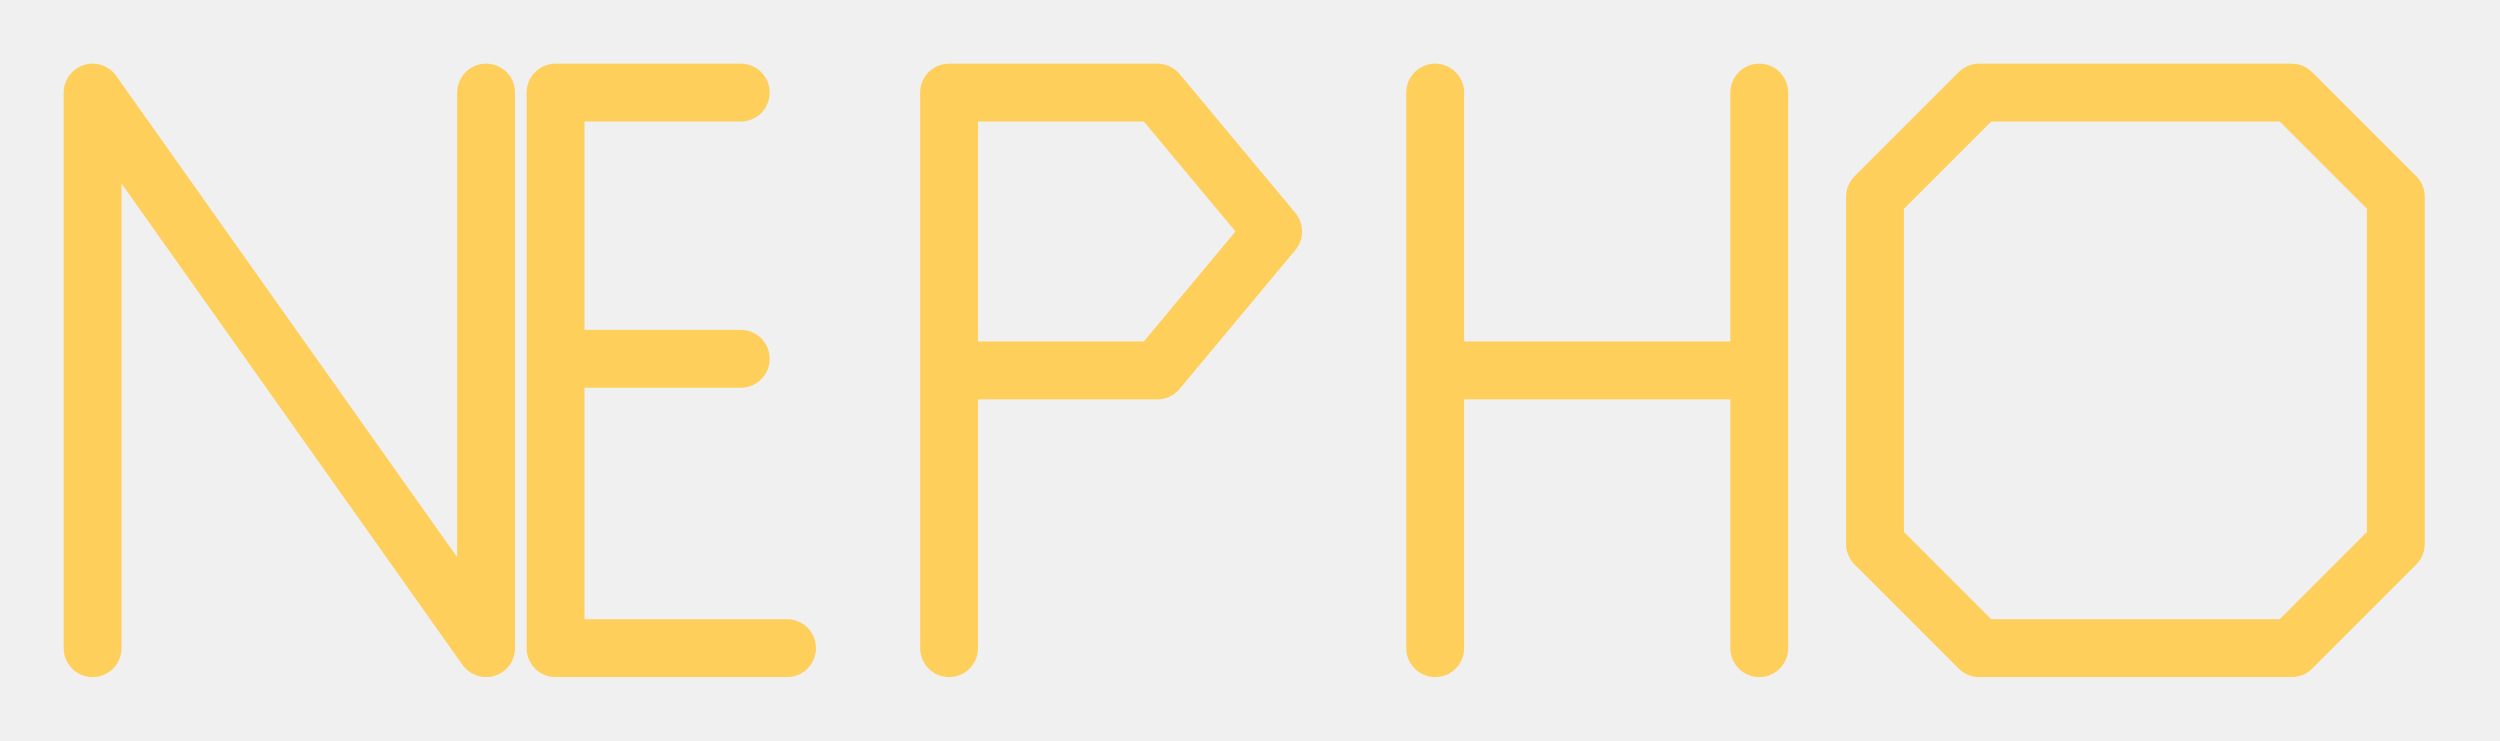
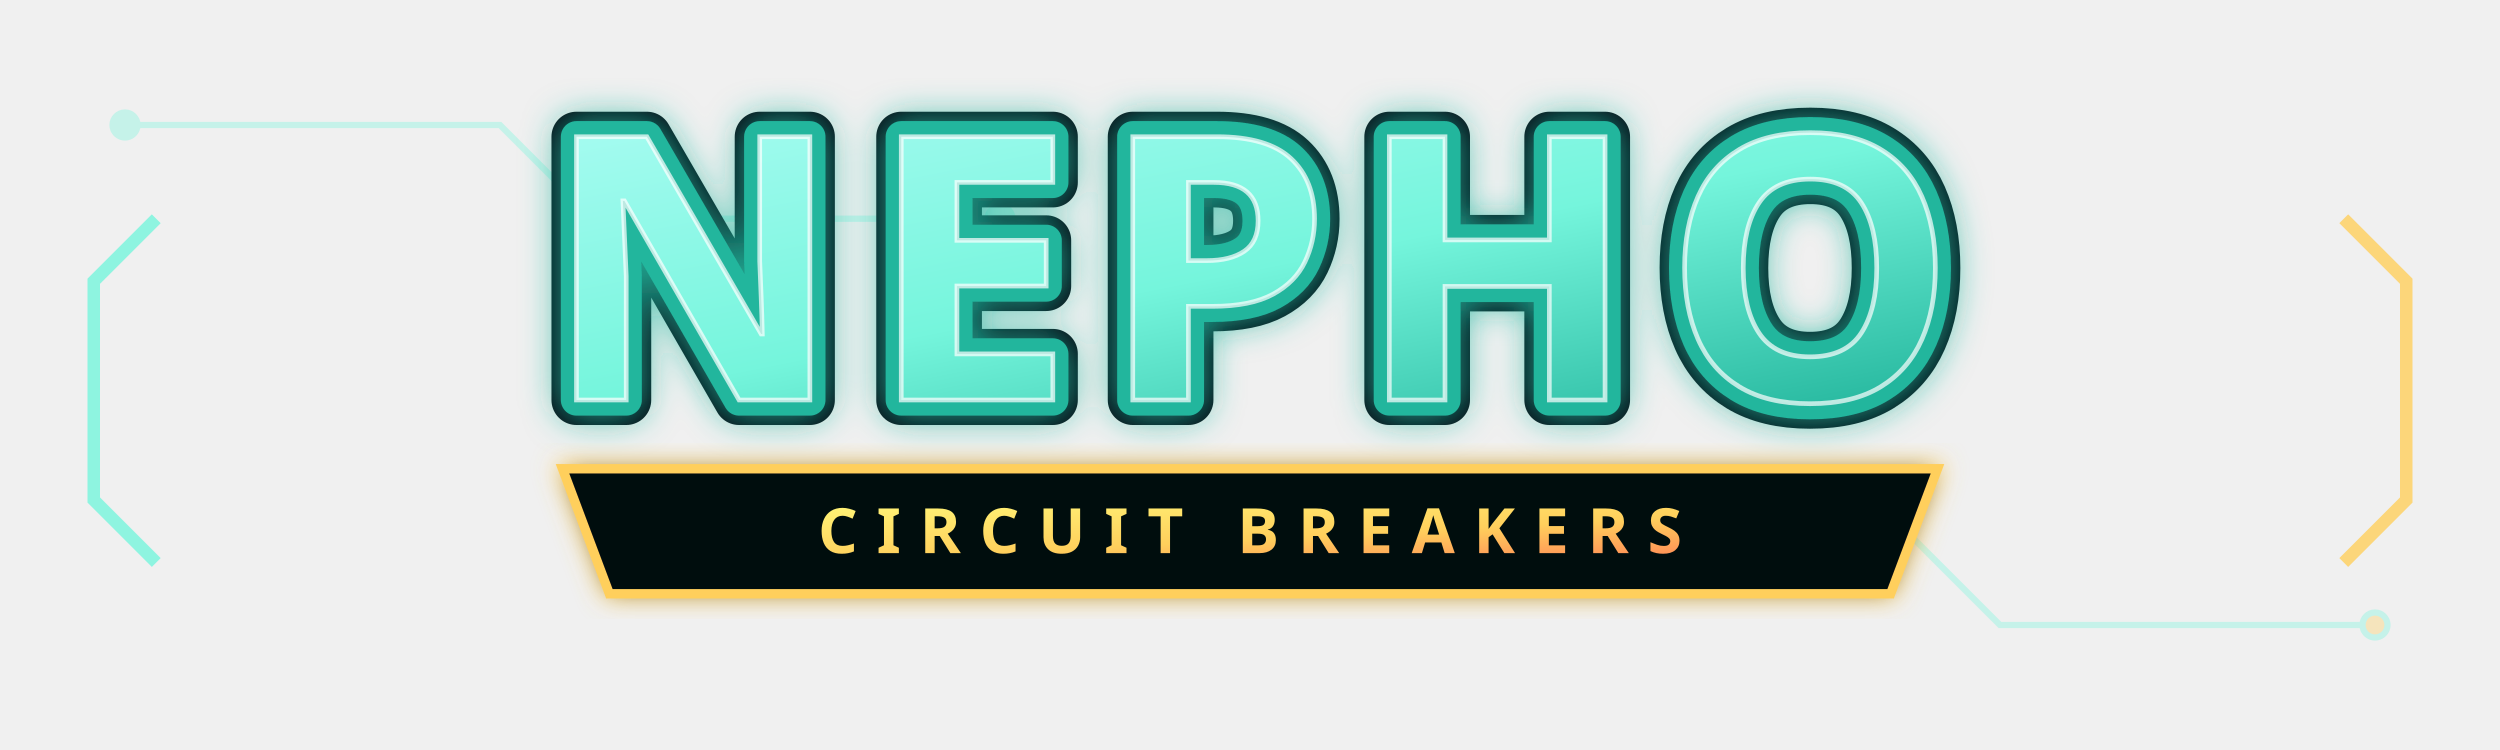
- <svg xmlns="http://www.w3.org/2000/svg" viewBox="0 0 216 64" fill="none" stroke="#75f5dc" stroke-width="2" stroke-linecap="round" stroke-linejoin="round">
-   <path d="M8 56V8l34 48V8M64 8H48v48h20M48 31h16M82 56V8h18l10 12-10 12H82M124 8v48m0-24h28M152 8v48M171 8h27l9 9v30l-9 9h-27l-9-9V17z" stroke="#ffcf5c" stroke-width="5" />
+ <svg xmlns="http://www.w3.org/2000/svg" viewBox="0 0 800 240" width="800" height="240">
+   <defs>
+     <linearGradient id="neonCyan" x1="0%" y1="0%" x2="100%" y2="100%">
+       <stop offset="0%" stop-color="#a4fbf0" />
+       <stop offset="50%" stop-color="#75f5dc" />
+       <stop offset="100%" stop-color="#24b69d" />
+     </linearGradient>
+     <linearGradient id="neonGold" x1="0%" y1="0%" x2="100%" y2="100%">
+       <stop offset="0%" stop-color="#fff275" />
+       <stop offset="60%" stop-color="#ffcf5c" />
+       <stop offset="100%" stop-color="#ff9357" />
+     </linearGradient>
+     <filter id="cyanGlow" x="-20%" y="-20%" width="140%" height="140%">
+       <feGaussianBlur stdDeviation="6" result="blur" />
+       <feMerge>
+         <feMergeNode in="blur" />
+         <feMergeNode in="SourceGraphic" />
+       </feMerge>
+     </filter>
+     <filter id="goldGlow" x="-20%" y="-20%" width="140%" height="140%">
+       <feGaussianBlur stdDeviation="4" result="blur" />
+       <feMerge>
+         <feMergeNode in="blur" />
+         <feMergeNode in="SourceGraphic" />
+       </feMerge>
+     </filter>
+   </defs>
+   <g id="circuit-background" opacity="0.35" stroke="#75f5dc" stroke-width="2" fill="none">
+     <path d="M 40 40 H 160 L 190 70 H 320" />
+     <circle cx="40" cy="40" r="4" fill="#75f5dc" />
+     <circle cx="320" cy="70" r="4" fill="#75f5dc" />
+     <path d="M 760 200 H 640 L 610 170 H 480" />
+     <circle cx="760" cy="200" r="4" fill="#ffcf5c" />
+     <circle cx="480" cy="170" r="4" fill="#ffcf5c" />
+   </g>
+   <path d="M 50 70 L 30 90 V 160 L 50 180" stroke="#75f5dc" stroke-width="4" fill="none" opacity="0.8" />
+   <path d="M 750 70 L 770 90 V 160 L 750 180" stroke="#ffcf5c" stroke-width="4" fill="none" opacity="0.8" />
+   <g font-family="'Impact', 'Arial Black', sans-serif" font-size="118" font-weight="900" letter-spacing="8" text-anchor="middle">
+     <text x="400" y="128" fill="#040b17" stroke="#050711" stroke-width="16" stroke-linejoin="round">NEPHO</text>
+     <text x="400" y="128" fill="none" stroke="#24b69d" stroke-width="10" filter="url(#cyanGlow)" stroke-linejoin="round">NEPHO</text>
+     <text x="400" y="128" fill="url(#neonCyan)">NEPHO</text>
+     <text x="400" y="128" fill="none" stroke="#ffffff" stroke-width="1.5" opacity="0.7">NEPHO</text>
+   </g>
+   <g transform="translate(180, 150)">
+     <polygon points="0,0 440,0 425,40 15,40" fill="#050711" stroke="#ffcf5c" stroke-width="3" filter="url(#goldGlow)" />
+     <text x="220" y="27" font-family="'Arial Black', sans-serif" font-size="20" font-weight="900" fill="url(#neonGold)" letter-spacing="6" text-anchor="middle">
+       CIRCUIT BREAKERS
+     </text>
+   </g>
</svg>
